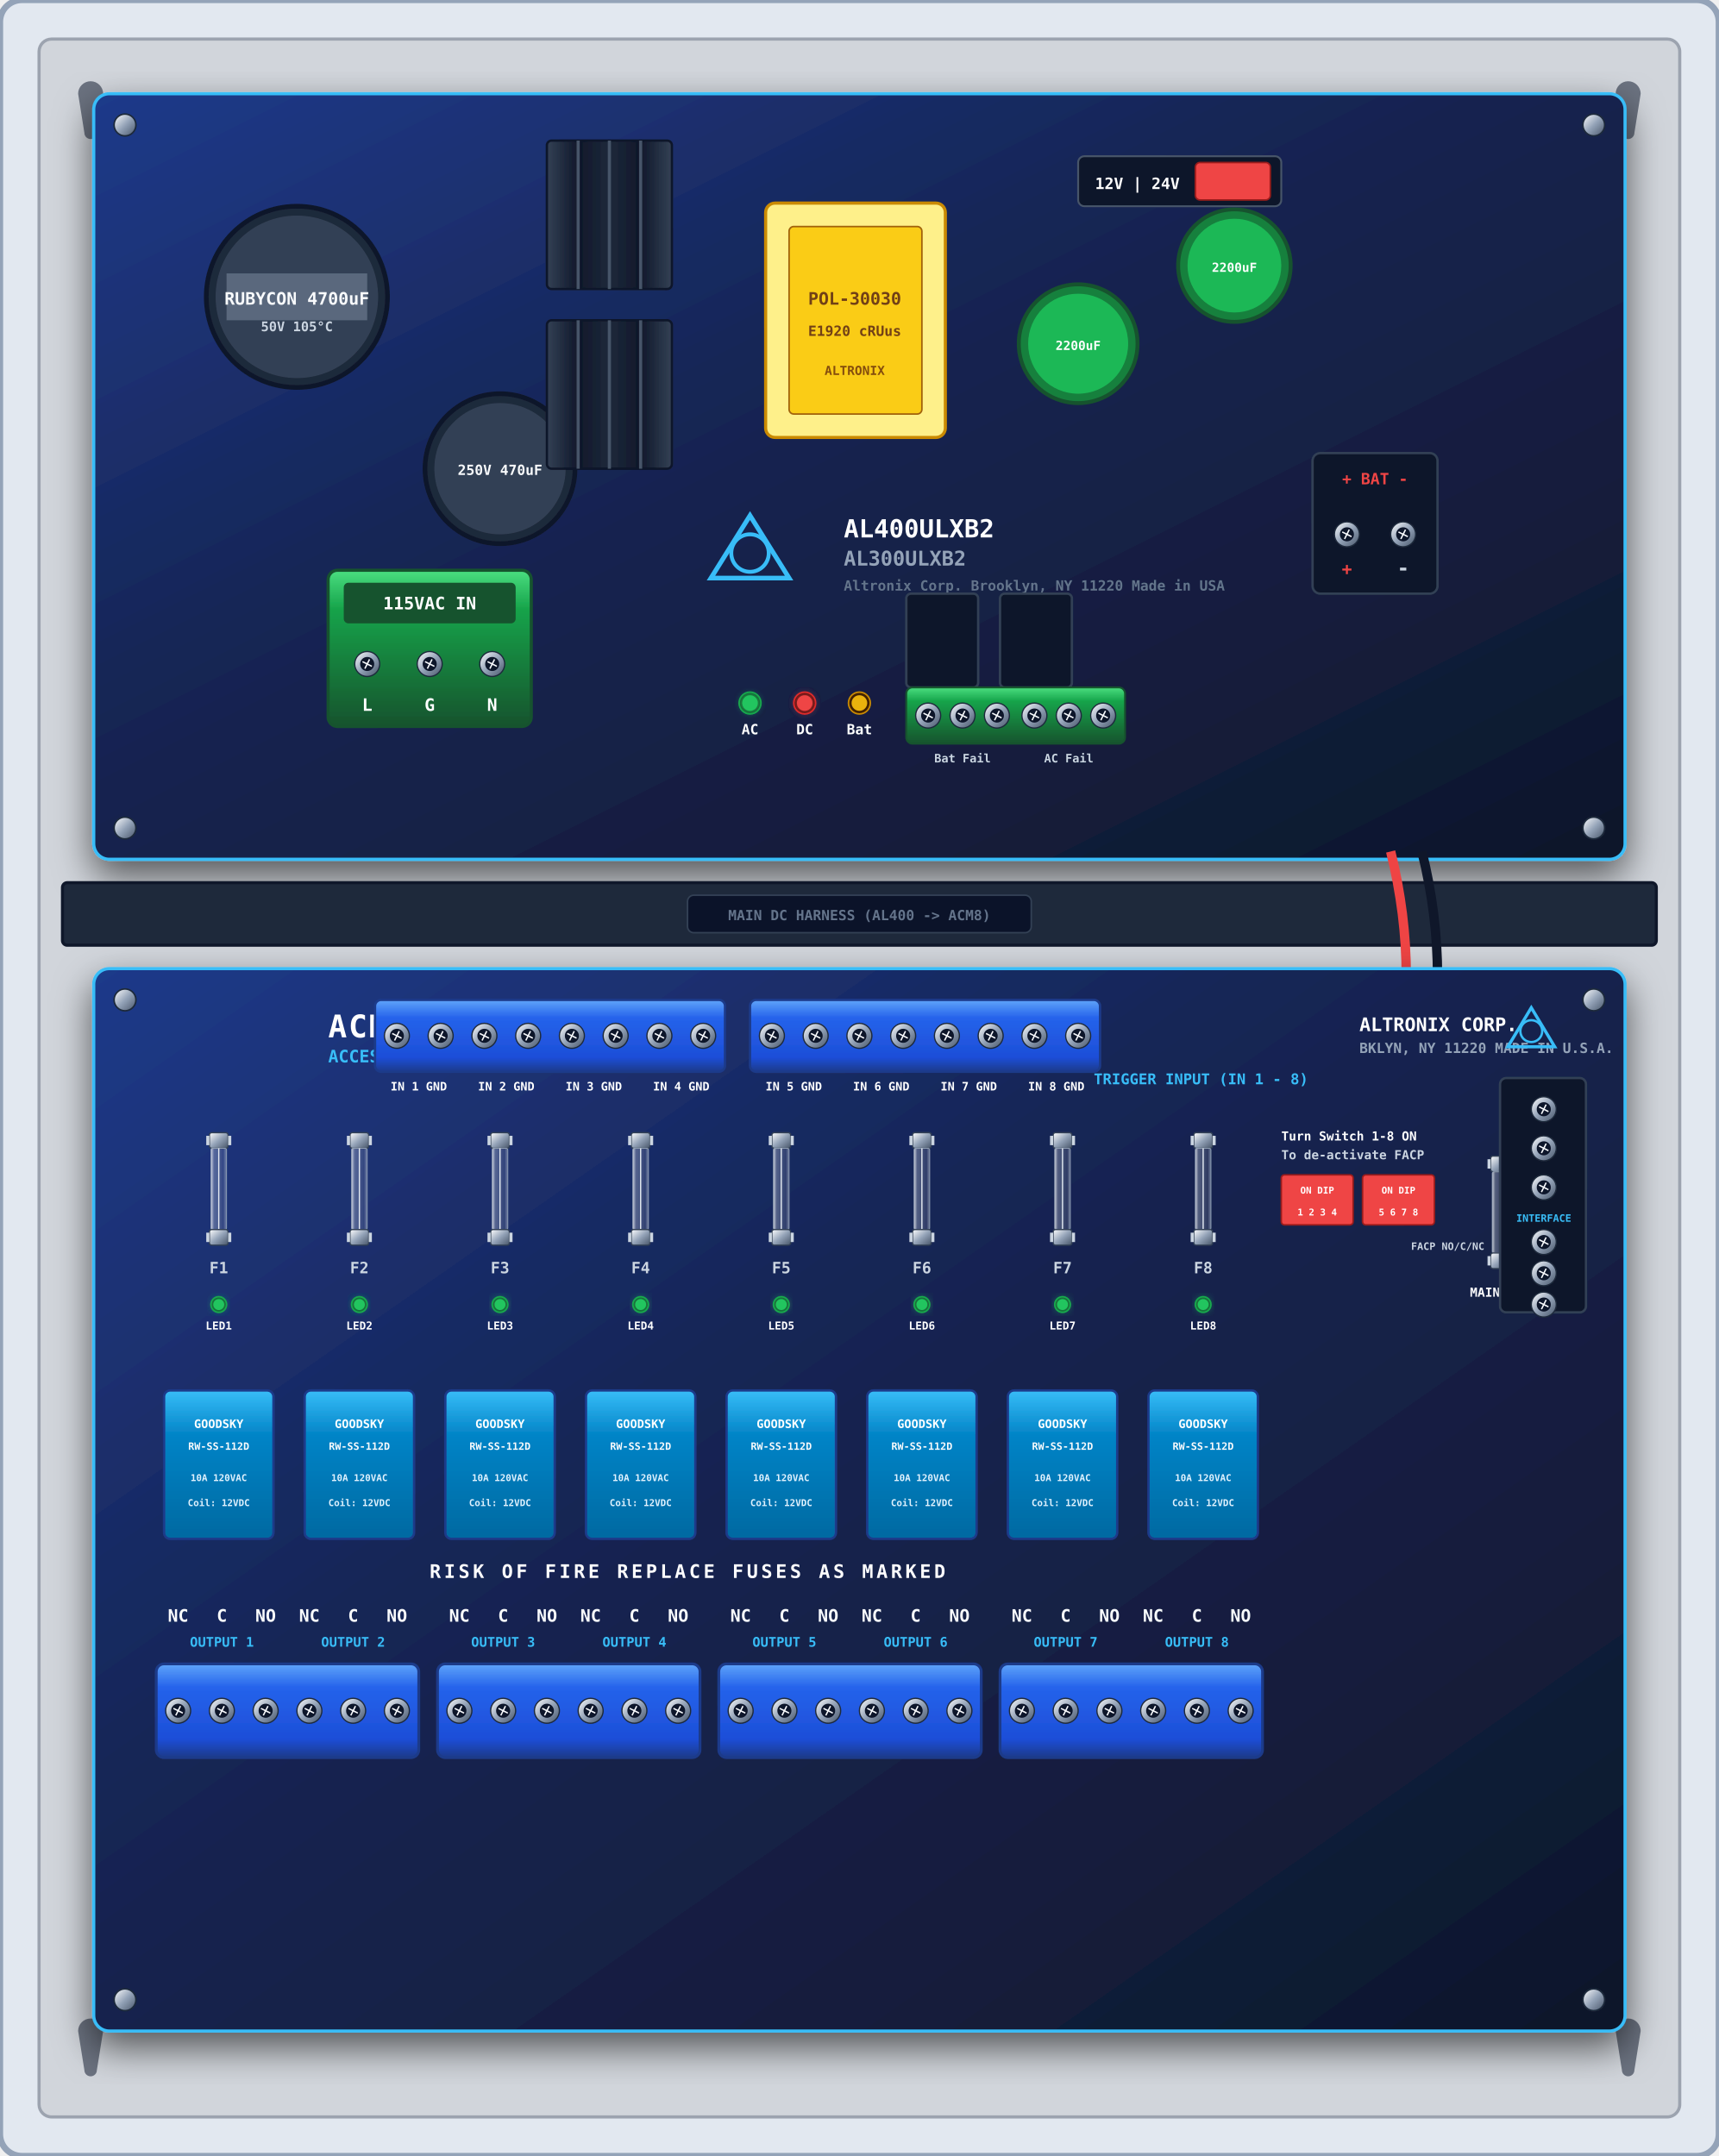
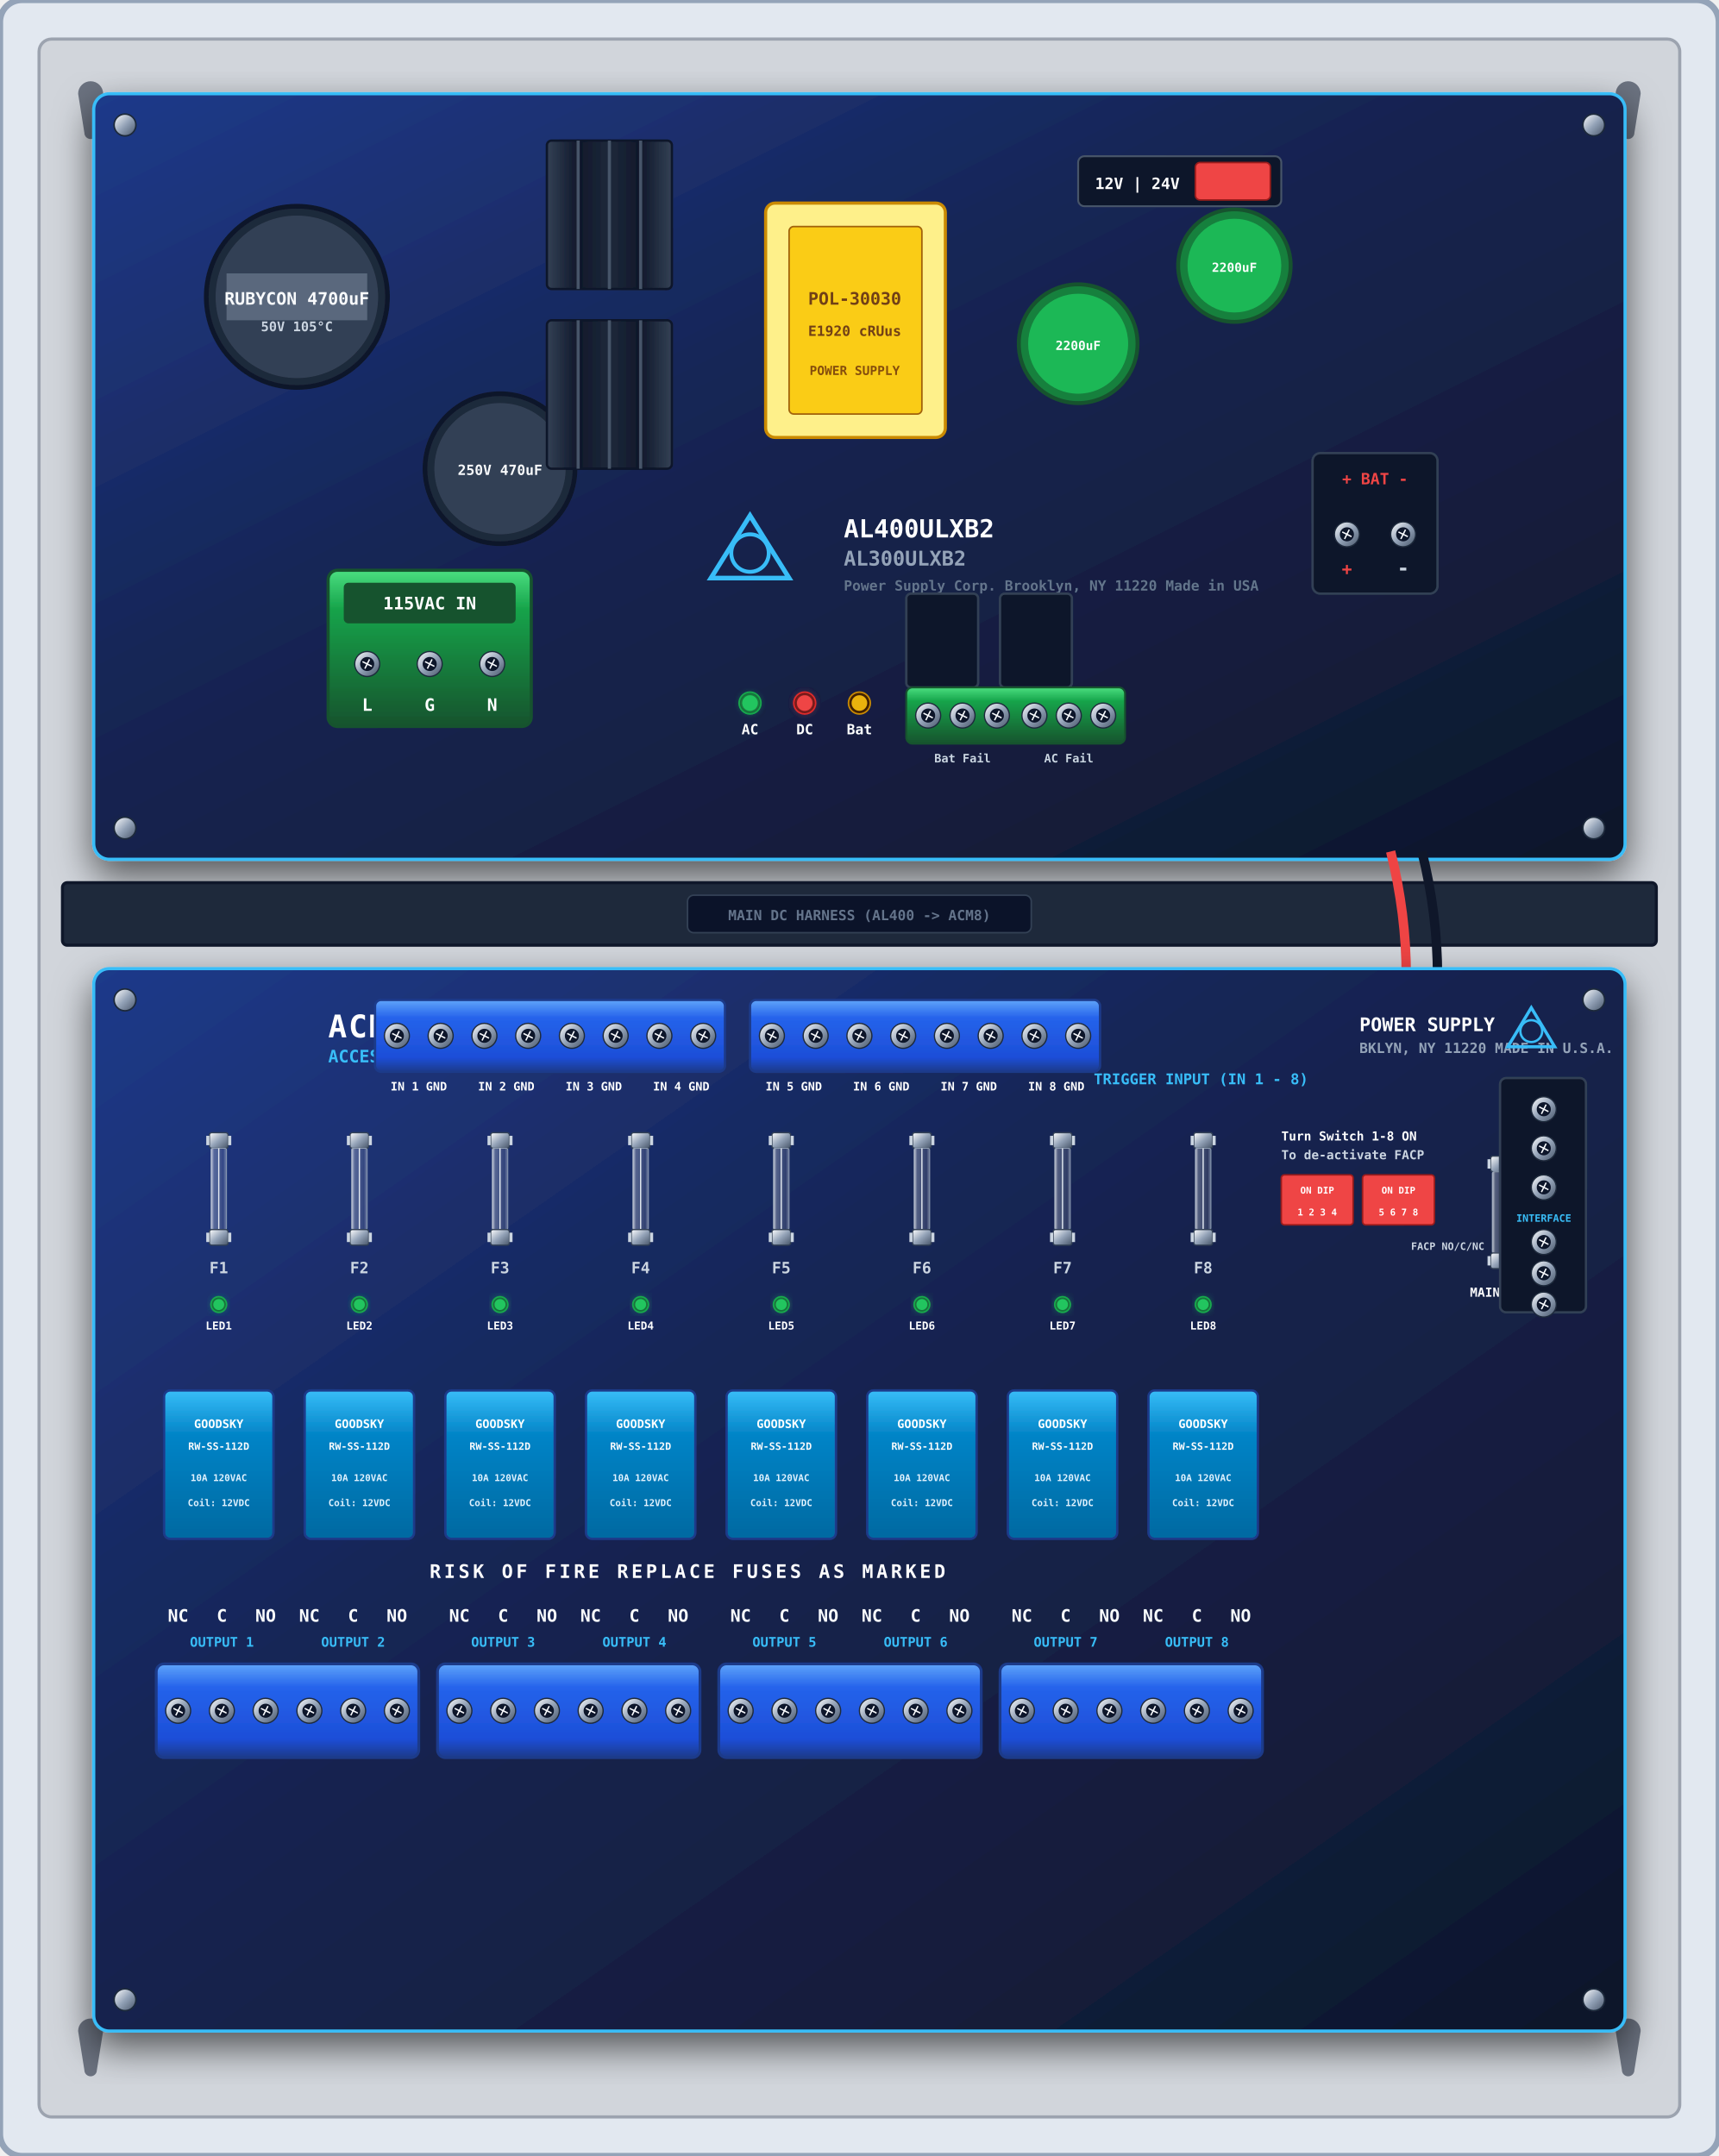
<svg xmlns="http://www.w3.org/2000/svg" xmlns:xlink="http://www.w3.org/1999/xlink" viewBox="0 0 1100 1380" width="1100" height="1380" class="altronix-power-supply-svg">
  <defs>
    <linearGradient id="ps-cabinet-grad" x1="0%" y1="0%" x2="100%" y2="100%">
      <stop offset="0%" stop-color="#cbd5e1" />
      <stop offset="50%" stop-color="#94a3b8" />
      <stop offset="100%" stop-color="#64748b" />
    </linearGradient>
    <linearGradient id="ps-pcb-blue" x1="0%" y1="0%" x2="100%" y2="100%">
      <stop offset="0%" stop-color="#1e3a8a" />
      <stop offset="40%" stop-color="#172554" />
      <stop offset="100%" stop-color="#0f172a" />
    </linearGradient>
    <linearGradient id="ps-blue-relay" x1="0%" y1="0%" x2="0%" y2="100%">
      <stop offset="0%" stop-color="#38bdf8" />
      <stop offset="30%" stop-color="#0284c7" />
      <stop offset="100%" stop-color="#0369a1" />
    </linearGradient>
    <linearGradient id="ps-blue-termblock" x1="0%" y1="0%" x2="0%" y2="100%">
      <stop offset="0%" stop-color="#60a5fa" />
      <stop offset="25%" stop-color="#2563eb" />
      <stop offset="80%" stop-color="#1d4ed8" />
      <stop offset="100%" stop-color="#1e3a8a" />
    </linearGradient>
    <linearGradient id="ps-green-termblock" x1="0%" y1="0%" x2="0%" y2="100%">
      <stop offset="0%" stop-color="#4ade80" />
      <stop offset="25%" stop-color="#16a34a" />
      <stop offset="100%" stop-color="#14532d" />
    </linearGradient>
    <linearGradient id="ps-heatsink" x1="0%" y1="0%" x2="100%" y2="0%">
      <stop offset="0%" stop-color="#334155" />
      <stop offset="25%" stop-color="#0f172a" />
      <stop offset="50%" stop-color="#1e293b" />
      <stop offset="75%" stop-color="#0f172a" />
      <stop offset="100%" stop-color="#334155" />
    </linearGradient>
    <linearGradient id="ps-metal-screw" x1="0%" y1="0%" x2="100%" y2="100%">
      <stop offset="0%" stop-color="#ffffff" />
      <stop offset="50%" stop-color="#94a3b8" />
      <stop offset="100%" stop-color="#475569" />
    </linearGradient>
    <linearGradient id="ps-glass-fuse" x1="0%" y1="0%" x2="100%" y2="0%">
      <stop offset="0%" stop-color="#ffffff" stop-opacity="0.8" />
      <stop offset="20%" stop-color="#e2e8f0" stop-opacity="0.3" />
      <stop offset="80%" stop-color="#ffffff" stop-opacity="0.1" />
      <stop offset="100%" stop-color="#94a3b8" stop-opacity="0.6" />
    </linearGradient>
    <filter id="ps-shadow" x="-5%" y="-5%" width="110%" height="110%">
      <feDropShadow dx="0" dy="10" stdDeviation="12" flood-color="#000000" flood-opacity="0.6" />
    </filter>
    <filter id="ps-led-glow" x="-50%" y="-50%" width="200%" height="200%">
      <feGaussianBlur stdDeviation="3" result="blur" />
      <feComposite in="SourceGraphic" in2="blur" operator="over" />
    </filter>
    <g id="ps-screw-pin">
      <rect x="-11" y="-12" width="22" height="24" rx="2" fill="none" />
      <circle cx="0" cy="0" r="8" fill="url(#ps-metal-screw)" stroke="#1e293b" stroke-width="0.8" />
      <circle cx="0" cy="0" r="4.5" fill="#0b1329" />
      <line x1="-3" y1="-1.5" x2="3" y2="1.5" stroke="#f8fafc" stroke-width="0.9" />
      <line x1="-1.5" y1="3" x2="1.5" y2="-3" stroke="#f8fafc" stroke-width="0.9" />
    </g>
    <g id="ps-fuse-assembly">
      <rect x="-6" y="0" width="12" height="10" rx="1.5" fill="url(#ps-metal-screw)" stroke="#334155" stroke-width="0.8" />
      <rect x="-5" y="10" width="10" height="52" rx="1" fill="url(#ps-glass-fuse)" stroke="#94a3b8" stroke-width="0.5" />
      <line x1="0" y1="10" x2="0" y2="62" stroke="#e2e8f0" stroke-width="0.8" stroke-dasharray="1 0" />
      <rect x="-6" y="62" width="12" height="10" rx="1.5" fill="url(#ps-metal-screw)" stroke="#334155" stroke-width="0.8" />
      <path d="M -8 2 L -6 2 L -6 8 L -8 8 Z M 6 2 L 8 2 L 8 8 L 6 8 Z" fill="#cbd5e1" />
      <path d="M -8 64 L -6 64 L -6 70 L -8 70 Z M 6 64 L 8 64 L 8 70 L 6 70 Z" fill="#cbd5e1" />
    </g>
  </defs>
  <rect width="1100" height="1380" fill="#e2e8f0" rx="14" stroke="#94a3b8" stroke-width="4" />
  <rect x="25" y="25" width="1050" height="1330" fill="#d1d5db" rx="8" stroke="#9ca3af" stroke-width="2" />
  <path d="M 50 60 A 8 8 0 0 1 66 60 L 62 85 A 4 4 0 0 1 54 85 Z" fill="#6b7280" />
  <path d="M 1034 60 A 8 8 0 0 1 1050 60 L 1046 85 A 4 4 0 0 1 1038 85 Z" fill="#6b7280" />
  <path d="M 50 1300 A 8 8 0 0 1 66 1300 L 62 1325 A 4 4 0 0 1 54 1325 Z" fill="#6b7280" />
  <path d="M 1034 1300 A 8 8 0 0 1 1050 1300 L 1046 1325 A 4 4 0 0 1 1038 1325 Z" fill="#6b7280" />
  <g filter="url(#ps-shadow)" transform="translate(60, 60)" id="board-al400-top">
    <rect x="0" y="0" width="980" height="490" rx="10" fill="url(#ps-pcb-blue)" stroke="#38bdf8" stroke-width="2" />
    <circle cx="20" cy="20" r="7" fill="url(#ps-metal-screw)" stroke="#1e293b" />
    <circle cx="960" cy="20" r="7" fill="url(#ps-metal-screw)" stroke="#1e293b" />
    <circle cx="20" cy="470" r="7" fill="url(#ps-metal-screw)" stroke="#1e293b" />
    <circle cx="960" cy="470" r="7" fill="url(#ps-metal-screw)" stroke="#1e293b" />
    <g transform="translate(130, 130)">
      <circle cx="0" cy="0" r="58" fill="#1e293b" stroke="#0f172a" stroke-width="3" />
      <circle cx="0" cy="0" r="52" fill="#334155" />
      <path d="M -45 -15 L 45 -15 L 45 15 L -45 15 Z" fill="#94a3b8" opacity="0.4" />
      <text x="0" y="5" font-family="'JetBrains Mono', monospace" font-size="11" font-weight="900" fill="#f8fafc" text-anchor="middle">RUBYCON 4700uF</text>
      <text x="0" y="22" font-family="'JetBrains Mono', monospace" font-size="8.5" font-weight="700" fill="#cbd5e1" text-anchor="middle">50V 105°C</text>
    </g>
    <g transform="translate(260, 240)">
      <circle cx="0" cy="0" r="48" fill="#1e293b" stroke="#0f172a" stroke-width="3" />
      <circle cx="0" cy="0" r="42" fill="#334155" />
      <text x="0" y="4" font-family="'JetBrains Mono', monospace" font-size="9" font-weight="900" fill="#f8fafc" text-anchor="middle">250V 470uF</text>
    </g>
    <rect x="290" y="30" width="80" height="95" rx="3" fill="url(#ps-heatsink)" stroke="#0f172a" stroke-width="1.5" />
    <line x1="310" y1="30" x2="310" y2="125" stroke="#475569" stroke-width="2" />
    <line x1="330" y1="30" x2="330" y2="125" stroke="#475569" stroke-width="2" />
    <line x1="350" y1="30" x2="350" y2="125" stroke="#475569" stroke-width="2" />
    <rect x="290" y="145" width="80" height="95" rx="3" fill="url(#ps-heatsink)" stroke="#0f172a" stroke-width="1.5" />
    <line x1="310" y1="145" x2="310" y2="240" stroke="#475569" stroke-width="2" />
    <line x1="330" y1="145" x2="330" y2="240" stroke="#475569" stroke-width="2" />
    <line x1="350" y1="145" x2="350" y2="240" stroke="#475569" stroke-width="2" />
    <g transform="translate(430, 70)">
      <rect x="0" y="0" width="115" height="150" rx="6" fill="#fef08a" stroke="#ca8a04" stroke-width="2" />
      <rect x="15" y="15" width="85" height="120" rx="3" fill="#facc15" stroke="#a16207" stroke-width="1" />
      <text x="57" y="65" font-family="'JetBrains Mono', monospace" font-size="11" font-weight="900" fill="#713f12" text-anchor="middle">POL-30030</text>
      <text x="57" y="85" font-family="'JetBrains Mono', monospace" font-size="9" font-weight="700" fill="#713f12" text-anchor="middle">E1920 cRUus</text>
-       <text x="57" y="110" font-family="'JetBrains Mono', monospace" font-size="8" font-weight="700" fill="#854d0e" text-anchor="middle">ALTRONIX</text>
+       <text x="57" y="110" font-family="'JetBrains Mono', monospace" font-size="8" font-weight="700" fill="#854d0e" text-anchor="middle">POWER SUPPLY</text>
    </g>
    <g transform="translate(630, 160)">
      <circle cx="0" cy="0" r="38" fill="#15803d" stroke="#14532d" stroke-width="2.5" />
      <circle cx="0" cy="0" r="32" fill="#22c55e" opacity="0.8" />
      <text x="0" y="4" font-family="'JetBrains Mono', monospace" font-size="8" font-weight="900" fill="#ffffff" text-anchor="middle">2200uF</text>
    </g>
    <g transform="translate(730, 110)">
      <circle cx="0" cy="0" r="36" fill="#15803d" stroke="#14532d" stroke-width="2.5" />
      <circle cx="0" cy="0" r="30" fill="#22c55e" opacity="0.8" />
      <text x="0" y="4" font-family="'JetBrains Mono', monospace" font-size="8" font-weight="900" fill="#ffffff" text-anchor="middle">2200uF</text>
    </g>
    <g transform="translate(630, 40)">
      <rect x="0" y="0" width="130" height="32" rx="4" fill="#0f172a" stroke="#475569" stroke-width="1.2" />
      <rect x="75" y="4" width="48" height="24" rx="3" fill="#ef4444" stroke="#991b1b" stroke-width="1" />
      <text x="65" y="21" font-family="'JetBrains Mono', monospace" font-size="10" font-weight="900" fill="#ffffff" text-anchor="end">12V | 24V</text>
    </g>
    <g transform="translate(380, 260)">
      <polygon points="40,10 65,50 15,50" fill="none" stroke="#38bdf8" stroke-width="3" />
      <circle cx="40" cy="34" r="12" fill="none" stroke="#38bdf8" stroke-width="2.5" />
      <text x="100" y="24" font-family="'JetBrains Mono', monospace" font-size="16" font-weight="900" fill="#ffffff">AL400ULXB2</text>
      <text x="100" y="42" font-family="'JetBrains Mono', monospace" font-size="13" font-weight="800" fill="#94a3b8">AL300ULXB2</text>
-       <text x="100" y="58" font-family="'JetBrains Mono', monospace" font-size="9" font-weight="700" fill="#64748b">Altronix Corp. Brooklyn, NY 11220 Made in USA</text>
+       <text x="100" y="58" font-family="'JetBrains Mono', monospace" font-size="9" font-weight="700" fill="#64748b">Power Supply Corp. Brooklyn, NY 11220 Made in USA</text>
    </g>
    <rect x="520" y="320" width="46" height="60" rx="3" fill="#0f172a" stroke="#334155" stroke-width="1.5" />
    <rect x="580" y="320" width="46" height="60" rx="3" fill="#0f172a" stroke="#334155" stroke-width="1.5" />
    <g transform="translate(420, 390)">
      <circle cx="0" cy="0" r="7" fill="#14532d" stroke="#16a34a" stroke-width="1" />
      <circle cx="0" cy="0" r="5" fill="#22c55e" id="al400-led-ac" filter="url(#ps-led-glow)" />
      <text x="0" y="20" font-family="'JetBrains Mono', monospace" font-size="9" font-weight="800" fill="#ffffff" text-anchor="middle">AC</text>
      <circle cx="35" cy="0" r="7" fill="#450a0a" stroke="#dc2626" stroke-width="1" />
      <circle cx="35" cy="0" r="5" fill="#ef4444" id="al400-led-dc" filter="url(#ps-led-glow)" />
      <text x="35" y="20" font-family="'JetBrains Mono', monospace" font-size="9" font-weight="800" fill="#ffffff" text-anchor="middle">DC</text>
      <circle cx="70" cy="0" r="7" fill="#422006" stroke="#ca8a04" stroke-width="1" />
      <circle cx="70" cy="0" r="5" fill="#eab308" id="al400-led-bat" />
      <text x="70" y="20" font-family="'JetBrains Mono', monospace" font-size="9" font-weight="800" fill="#ffffff" text-anchor="middle">Bat</text>
    </g>
    <g transform="translate(150, 305)">
      <rect x="0" y="0" width="130" height="100" rx="6" fill="url(#ps-green-termblock)" stroke="#14532d" stroke-width="2" />
      <rect x="10" y="8" width="110" height="26" rx="3" fill="#14532d" />
      <text x="65" y="25" font-family="'JetBrains Mono', monospace" font-size="11" font-weight="900" fill="#ffffff" text-anchor="middle">115VAC IN</text>
      <g class="ps-terminal" id="term-ac-l" data-label="AC Line (L)" transform="translate(25, 60)">
        <use href="#ps-screw-pin" xlink:href="#ps-screw-pin" />
      </g>
      <text x="25" y="90" font-family="'JetBrains Mono', monospace" font-size="11" font-weight="900" fill="#ffffff" text-anchor="middle">L</text>
      <g class="ps-terminal" id="term-ac-g" data-label="AC Ground (G)" transform="translate(65, 60)">
        <use href="#ps-screw-pin" xlink:href="#ps-screw-pin" />
      </g>
      <text x="65" y="90" font-family="'JetBrains Mono', monospace" font-size="11" font-weight="900" fill="#ffffff" text-anchor="middle">G</text>
      <g class="ps-terminal" id="term-ac-n" data-label="AC Neutral (N)" transform="translate(105, 60)">
        <use href="#ps-screw-pin" xlink:href="#ps-screw-pin" />
      </g>
      <text x="105" y="90" font-family="'JetBrains Mono', monospace" font-size="11" font-weight="900" fill="#ffffff" text-anchor="middle">N</text>
    </g>
    <g transform="translate(520, 380)">
      <rect x="0" y="0" width="140" height="36" rx="4" fill="url(#ps-green-termblock)" stroke="#14532d" stroke-width="1.2" />
      <g class="ps-terminal" id="term-batfail-nc" data-label="Bat Fail NC" transform="translate(14, 18)">
        <use href="#ps-screw-pin" xlink:href="#ps-screw-pin" />
      </g>
      <g class="ps-terminal" id="term-batfail-c" data-label="Bat Fail C" transform="translate(36, 18)">
        <use href="#ps-screw-pin" xlink:href="#ps-screw-pin" />
      </g>
      <g class="ps-terminal" id="term-batfail-no" data-label="Bat Fail NO" transform="translate(58, 18)">
        <use href="#ps-screw-pin" xlink:href="#ps-screw-pin" />
      </g>
      <g class="ps-terminal" id="term-acfail-nc" data-label="AC Fail NC" transform="translate(82, 18)">
        <use href="#ps-screw-pin" xlink:href="#ps-screw-pin" />
      </g>
      <g class="ps-terminal" id="term-acfail-c" data-label="AC Fail C" transform="translate(104, 18)">
        <use href="#ps-screw-pin" xlink:href="#ps-screw-pin" />
      </g>
      <g class="ps-terminal" id="term-acfail-no" data-label="AC Fail NO" transform="translate(126, 18)">
        <use href="#ps-screw-pin" xlink:href="#ps-screw-pin" />
      </g>
      <text x="36" y="48" font-family="'JetBrains Mono', monospace" font-size="7.5" font-weight="800" fill="#cbd5e1" text-anchor="middle">Bat Fail</text>
      <text x="104" y="48" font-family="'JetBrains Mono', monospace" font-size="7.5" font-weight="800" fill="#cbd5e1" text-anchor="middle">AC Fail</text>
    </g>
    <g transform="translate(780, 230)">
      <rect x="0" y="0" width="80" height="90" rx="5" fill="#0f172a" stroke="#334155" stroke-width="1.5" />
      <text x="40" y="20" font-family="'JetBrains Mono', monospace" font-size="10" font-weight="900" fill="#ef4444" text-anchor="middle">+ BAT -</text>
      <g class="ps-terminal" id="term-bat-pos" data-label="Battery (+)" transform="translate(22, 52)">
        <use href="#ps-screw-pin" xlink:href="#ps-screw-pin" />
      </g>
      <g class="ps-terminal" id="term-bat-neg" data-label="Battery (-)" transform="translate(58, 52)">
        <use href="#ps-screw-pin" xlink:href="#ps-screw-pin" />
      </g>
      <text x="22" y="78" font-family="'JetBrains Mono', monospace" font-size="11" font-weight="900" fill="#ef4444" text-anchor="middle">+</text>
      <text x="58" y="78" font-family="'JetBrains Mono', monospace" font-size="13" font-weight="900" fill="#cbd5e1" text-anchor="middle">-</text>
    </g>
  </g>
  <g transform="translate(40, 565)">
    <rect x="0" y="0" width="1020" height="40" rx="3" fill="#1e293b" stroke="#0f172a" stroke-width="2" />
    <rect x="400" y="8" width="220" height="24" rx="4" fill="#0b1329" stroke="#334155" stroke-width="1" />
    <text x="510" y="24" font-family="'JetBrains Mono', monospace" font-size="9" font-weight="800" fill="#64748b" text-anchor="middle">MAIN DC HARNESS (AL400 -&gt; ACM8)</text>
    <path d="M 850 -20 Q 860 20 860 60" stroke="#ef4444" stroke-width="6" fill="none" />
    <path d="M 870 -20 Q 880 20 880 60" stroke="#0f172a" stroke-width="6" fill="none" />
  </g>
  <g filter="url(#ps-shadow)" transform="translate(60, 620)" id="board-acm8-bottom">
    <rect x="0" y="0" width="980" height="680" rx="10" fill="url(#ps-pcb-blue)" stroke="#38bdf8" stroke-width="2" />
    <circle cx="20" cy="20" r="7" fill="url(#ps-metal-screw)" stroke="#1e293b" />
    <circle cx="960" cy="20" r="7" fill="url(#ps-metal-screw)" stroke="#1e293b" />
    <circle cx="20" cy="660" r="7" fill="url(#ps-metal-screw)" stroke="#1e293b" />
    <circle cx="960" cy="660" r="7" fill="url(#ps-metal-screw)" stroke="#1e293b" />
    <g transform="translate(30, 20)">
      <text x="120" y="24" font-family="'JetBrains Mono', monospace" font-size="20" font-weight="900" fill="#ffffff" letter-spacing="1">ACM8</text>
      <text x="120" y="40" font-family="'JetBrains Mono', monospace" font-size="11" font-weight="800" fill="#38bdf8">ACCESS POWER CONTROLLER</text>
    </g>
    <g transform="translate(670, 20)">
-       <text x="140" y="20" font-family="'JetBrains Mono', monospace" font-size="12" font-weight="900" fill="#ffffff">ALTRONIX CORP.</text>
+       <text x="140" y="20" font-family="'JetBrains Mono', monospace" font-size="12" font-weight="900" fill="#ffffff">POWER SUPPLY</text>
      <text x="140" y="34" font-family="'JetBrains Mono', monospace" font-size="9" font-weight="700" fill="#94a3b8">BKLYN, NY 11220 MADE IN U.S.A.</text>
      <polygon points="250,5 265,30 235,30" fill="none" stroke="#38bdf8" stroke-width="2" />
      <circle cx="250" cy="20" r="7" fill="none" stroke="#38bdf8" stroke-width="1.5" />
    </g>
    <text x="640" y="74" font-family="'JetBrains Mono', monospace" font-size="9.5" font-weight="800" fill="#38bdf8">TRIGGER INPUT (IN 1 - 8)</text>
    <g transform="translate(180, 20)">
      <rect x="0" y="0" width="224" height="46" rx="4" fill="url(#ps-blue-termblock)" stroke="#1e3a8a" stroke-width="1.5" />
      <g class="ps-terminal" id="term-acm8-in1" data-label="ACM8 IN 1" transform="translate(14, 23)">
        <use href="#ps-screw-pin" xlink:href="#ps-screw-pin" />
      </g>
      <g class="ps-terminal" id="term-acm8-gnd1" data-label="ACM8 GND 1" transform="translate(42, 23)">
        <use href="#ps-screw-pin" xlink:href="#ps-screw-pin" />
      </g>
      <g class="ps-terminal" id="term-acm8-in2" data-label="ACM8 IN 2" transform="translate(70, 23)">
        <use href="#ps-screw-pin" xlink:href="#ps-screw-pin" />
      </g>
      <g class="ps-terminal" id="term-acm8-gnd2" data-label="ACM8 GND 2" transform="translate(98, 23)">
        <use href="#ps-screw-pin" xlink:href="#ps-screw-pin" />
      </g>
      <g class="ps-terminal" id="term-acm8-in3" data-label="ACM8 IN 3" transform="translate(126, 23)">
        <use href="#ps-screw-pin" xlink:href="#ps-screw-pin" />
      </g>
      <g class="ps-terminal" id="term-acm8-gnd3" data-label="ACM8 GND 3" transform="translate(154, 23)">
        <use href="#ps-screw-pin" xlink:href="#ps-screw-pin" />
      </g>
      <g class="ps-terminal" id="term-acm8-in4" data-label="ACM8 IN 4" transform="translate(182, 23)">
        <use href="#ps-screw-pin" xlink:href="#ps-screw-pin" />
      </g>
      <g class="ps-terminal" id="term-acm8-gnd4" data-label="ACM8 GND 4" transform="translate(210, 23)">
        <use href="#ps-screw-pin" xlink:href="#ps-screw-pin" />
      </g>
      <text x="28" y="58" font-family="'JetBrains Mono', monospace" font-size="7.5" font-weight="900" fill="#ffffff" text-anchor="middle">IN 1 GND</text>
      <text x="84" y="58" font-family="'JetBrains Mono', monospace" font-size="7.5" font-weight="900" fill="#ffffff" text-anchor="middle">IN 2 GND</text>
      <text x="140" y="58" font-family="'JetBrains Mono', monospace" font-size="7.5" font-weight="900" fill="#ffffff" text-anchor="middle">IN 3 GND</text>
      <text x="196" y="58" font-family="'JetBrains Mono', monospace" font-size="7.5" font-weight="900" fill="#ffffff" text-anchor="middle">IN 4 GND</text>
    </g>
    <g transform="translate(420, 20)">
      <rect x="0" y="0" width="224" height="46" rx="4" fill="url(#ps-blue-termblock)" stroke="#1e3a8a" stroke-width="1.5" />
      <g class="ps-terminal" id="term-acm8-in5" data-label="ACM8 IN 5" transform="translate(14, 23)">
        <use href="#ps-screw-pin" xlink:href="#ps-screw-pin" />
      </g>
      <g class="ps-terminal" id="term-acm8-gnd5" data-label="ACM8 GND 5" transform="translate(42, 23)">
        <use href="#ps-screw-pin" xlink:href="#ps-screw-pin" />
      </g>
      <g class="ps-terminal" id="term-acm8-in6" data-label="ACM8 IN 6" transform="translate(70, 23)">
        <use href="#ps-screw-pin" xlink:href="#ps-screw-pin" />
      </g>
      <g class="ps-terminal" id="term-acm8-gnd6" data-label="ACM8 GND 6" transform="translate(98, 23)">
        <use href="#ps-screw-pin" xlink:href="#ps-screw-pin" />
      </g>
      <g class="ps-terminal" id="term-acm8-in7" data-label="ACM8 IN 7" transform="translate(126, 23)">
        <use href="#ps-screw-pin" xlink:href="#ps-screw-pin" />
      </g>
      <g class="ps-terminal" id="term-acm8-gnd7" data-label="ACM8 GND 7" transform="translate(154, 23)">
        <use href="#ps-screw-pin" xlink:href="#ps-screw-pin" />
      </g>
      <g class="ps-terminal" id="term-acm8-in8" data-label="ACM8 IN 8" transform="translate(182, 23)">
        <use href="#ps-screw-pin" xlink:href="#ps-screw-pin" />
      </g>
      <g class="ps-terminal" id="term-acm8-gnd8" data-label="ACM8 GND 8" transform="translate(210, 23)">
        <use href="#ps-screw-pin" xlink:href="#ps-screw-pin" />
      </g>
      <text x="28" y="58" font-family="'JetBrains Mono', monospace" font-size="7.5" font-weight="900" fill="#ffffff" text-anchor="middle">IN 5 GND</text>
      <text x="84" y="58" font-family="'JetBrains Mono', monospace" font-size="7.5" font-weight="900" fill="#ffffff" text-anchor="middle">IN 6 GND</text>
      <text x="140" y="58" font-family="'JetBrains Mono', monospace" font-size="7.5" font-weight="900" fill="#ffffff" text-anchor="middle">IN 7 GND</text>
      <text x="196" y="58" font-family="'JetBrains Mono', monospace" font-size="7.5" font-weight="900" fill="#ffffff" text-anchor="middle">IN 8 GND</text>
    </g>
    <g transform="translate(45, 95)">
      <g transform="translate(0, 0)">
        <use href="#ps-fuse-assembly" xlink:href="#ps-fuse-assembly" x="35" y="10" />
        <text x="35" y="100" font-family="'JetBrains Mono', monospace" font-size="10" font-weight="900" fill="#cbd5e1" text-anchor="middle">F1</text>
        <circle cx="35" cy="120" r="5" fill="#14532d" stroke="#16a34a" stroke-width="1" />
        <circle cx="35" cy="120" r="3.5" fill="#22c55e" id="acm8-led-1" filter="url(#ps-led-glow)" />
        <text x="35" y="136" font-family="'JetBrains Mono', monospace" font-size="7" font-weight="800" fill="#ffffff" text-anchor="middle">LED1</text>
      </g>
      <g transform="translate(90, 0)">
        <use href="#ps-fuse-assembly" xlink:href="#ps-fuse-assembly" x="35" y="10" />
        <text x="35" y="100" font-family="'JetBrains Mono', monospace" font-size="10" font-weight="900" fill="#cbd5e1" text-anchor="middle">F2</text>
        <circle cx="35" cy="120" r="5" fill="#14532d" stroke="#16a34a" stroke-width="1" />
        <circle cx="35" cy="120" r="3.5" fill="#22c55e" id="acm8-led-2" filter="url(#ps-led-glow)" />
        <text x="35" y="136" font-family="'JetBrains Mono', monospace" font-size="7" font-weight="800" fill="#ffffff" text-anchor="middle">LED2</text>
      </g>
      <g transform="translate(180, 0)">
        <use href="#ps-fuse-assembly" xlink:href="#ps-fuse-assembly" x="35" y="10" />
        <text x="35" y="100" font-family="'JetBrains Mono', monospace" font-size="10" font-weight="900" fill="#cbd5e1" text-anchor="middle">F3</text>
        <circle cx="35" cy="120" r="5" fill="#14532d" stroke="#16a34a" stroke-width="1" />
        <circle cx="35" cy="120" r="3.5" fill="#22c55e" id="acm8-led-3" filter="url(#ps-led-glow)" />
        <text x="35" y="136" font-family="'JetBrains Mono', monospace" font-size="7" font-weight="800" fill="#ffffff" text-anchor="middle">LED3</text>
      </g>
      <g transform="translate(270, 0)">
        <use href="#ps-fuse-assembly" xlink:href="#ps-fuse-assembly" x="35" y="10" />
        <text x="35" y="100" font-family="'JetBrains Mono', monospace" font-size="10" font-weight="900" fill="#cbd5e1" text-anchor="middle">F4</text>
        <circle cx="35" cy="120" r="5" fill="#14532d" stroke="#16a34a" stroke-width="1" />
        <circle cx="35" cy="120" r="3.5" fill="#22c55e" id="acm8-led-4" filter="url(#ps-led-glow)" />
        <text x="35" y="136" font-family="'JetBrains Mono', monospace" font-size="7" font-weight="800" fill="#ffffff" text-anchor="middle">LED4</text>
      </g>
      <g transform="translate(360, 0)">
        <use href="#ps-fuse-assembly" xlink:href="#ps-fuse-assembly" x="35" y="10" />
        <text x="35" y="100" font-family="'JetBrains Mono', monospace" font-size="10" font-weight="900" fill="#cbd5e1" text-anchor="middle">F5</text>
        <circle cx="35" cy="120" r="5" fill="#14532d" stroke="#16a34a" stroke-width="1" />
        <circle cx="35" cy="120" r="3.5" fill="#22c55e" id="acm8-led-5" filter="url(#ps-led-glow)" />
        <text x="35" y="136" font-family="'JetBrains Mono', monospace" font-size="7" font-weight="800" fill="#ffffff" text-anchor="middle">LED5</text>
      </g>
      <g transform="translate(450, 0)">
        <use href="#ps-fuse-assembly" xlink:href="#ps-fuse-assembly" x="35" y="10" />
        <text x="35" y="100" font-family="'JetBrains Mono', monospace" font-size="10" font-weight="900" fill="#cbd5e1" text-anchor="middle">F6</text>
        <circle cx="35" cy="120" r="5" fill="#14532d" stroke="#16a34a" stroke-width="1" />
        <circle cx="35" cy="120" r="3.5" fill="#22c55e" id="acm8-led-6" filter="url(#ps-led-glow)" />
        <text x="35" y="136" font-family="'JetBrains Mono', monospace" font-size="7" font-weight="800" fill="#ffffff" text-anchor="middle">LED6</text>
      </g>
      <g transform="translate(540, 0)">
        <use href="#ps-fuse-assembly" xlink:href="#ps-fuse-assembly" x="35" y="10" />
        <text x="35" y="100" font-family="'JetBrains Mono', monospace" font-size="10" font-weight="900" fill="#cbd5e1" text-anchor="middle">F7</text>
        <circle cx="35" cy="120" r="5" fill="#14532d" stroke="#16a34a" stroke-width="1" />
        <circle cx="35" cy="120" r="3.5" fill="#22c55e" id="acm8-led-7" filter="url(#ps-led-glow)" />
        <text x="35" y="136" font-family="'JetBrains Mono', monospace" font-size="7" font-weight="800" fill="#ffffff" text-anchor="middle">LED7</text>
      </g>
      <g transform="translate(630, 0)">
        <use href="#ps-fuse-assembly" xlink:href="#ps-fuse-assembly" x="35" y="10" />
        <text x="35" y="100" font-family="'JetBrains Mono', monospace" font-size="10" font-weight="900" fill="#cbd5e1" text-anchor="middle">F8</text>
        <circle cx="35" cy="120" r="5" fill="#14532d" stroke="#16a34a" stroke-width="1" />
        <circle cx="35" cy="120" r="3.5" fill="#22c55e" id="acm8-led-8" filter="url(#ps-led-glow)" />
        <text x="35" y="136" font-family="'JetBrains Mono', monospace" font-size="7" font-weight="800" fill="#ffffff" text-anchor="middle">LED8</text>
      </g>
    </g>
    <g transform="translate(760, 100)">
      <text x="0" y="10" font-family="'JetBrains Mono', monospace" font-size="8" font-weight="800" fill="#ffffff">Turn Switch 1-8 ON</text>
      <text x="0" y="22" font-family="'JetBrains Mono', monospace" font-size="8" font-weight="800" fill="#cbd5e1">To de-activate FACP</text>
      <rect x="0" y="32" width="46" height="32" rx="2" fill="#ef4444" stroke="#991b1b" stroke-width="1" />
      <rect x="52" y="32" width="46" height="32" rx="2" fill="#ef4444" stroke="#991b1b" stroke-width="1" />
      <text x="23" y="44" font-family="'JetBrains Mono', monospace" font-size="6" font-weight="900" fill="#ffffff" text-anchor="middle">ON DIP</text>
      <text x="75" y="44" font-family="'JetBrains Mono', monospace" font-size="6" font-weight="900" fill="#ffffff" text-anchor="middle">ON DIP</text>
      <text x="23" y="58" font-family="'JetBrains Mono', monospace" font-size="6" font-weight="900" fill="#ffffff" text-anchor="middle">1 2 3 4</text>
      <text x="75" y="58" font-family="'JetBrains Mono', monospace" font-size="6" font-weight="900" fill="#ffffff" text-anchor="middle">5 6 7 8</text>
      <g transform="translate(130, 0)">
        <use href="#ps-fuse-assembly" xlink:href="#ps-fuse-assembly" x="10" y="20" />
        <text x="10" y="110" font-family="'JetBrains Mono', monospace" font-size="8" font-weight="900" fill="#ffffff" text-anchor="middle">MAIN 10A</text>
      </g>
    </g>
    <g transform="translate(900, 70)">
      <rect x="0" y="0" width="55" height="150" rx="4" fill="#0f172a" stroke="#334155" stroke-width="1.5" />
      <g class="ps-terminal" id="term-facp-pos" data-label="FACP Interface (+)" transform="translate(28, 20)">
        <use href="#ps-screw-pin" xlink:href="#ps-screw-pin" />
      </g>
      <g class="ps-terminal" id="term-facp-in" data-label="FACP Interface (IN)" transform="translate(28, 45)">
        <use href="#ps-screw-pin" xlink:href="#ps-screw-pin" />
      </g>
      <g class="ps-terminal" id="term-facp-neg" data-label="FACP Interface (-)" transform="translate(28, 70)">
        <use href="#ps-screw-pin" xlink:href="#ps-screw-pin" />
      </g>
      <text x="28" y="92" font-family="'JetBrains Mono', monospace" font-size="6.5" font-weight="900" fill="#38bdf8" text-anchor="middle">INTERFACE</text>
      <g class="ps-terminal" id="term-facp-no" data-label="FACP Relay NO" transform="translate(28, 105)">
        <use href="#ps-screw-pin" xlink:href="#ps-screw-pin" />
      </g>
      <g class="ps-terminal" id="term-facp-c" data-label="FACP Relay C" transform="translate(28, 125)">
        <use href="#ps-screw-pin" xlink:href="#ps-screw-pin" />
      </g>
      <g class="ps-terminal" id="term-facp-nc" data-label="FACP Relay NC" transform="translate(28, 145)">
        <use href="#ps-screw-pin" xlink:href="#ps-screw-pin" />
      </g>
      <text x="-10" y="110" font-family="'JetBrains Mono', monospace" font-size="6.5" font-weight="800" fill="#cbd5e1" text-anchor="end">FACP NO/C/NC</text>
    </g>
    <g transform="translate(45, 270)">
      <g transform="translate(0, 0)">
        <rect x="0" y="0" width="70" height="95" rx="4" fill="url(#ps-blue-relay)" stroke="#1e3a8a" stroke-width="1.5" />
        <text x="35" y="24" font-family="'JetBrains Mono', monospace" font-size="7.5" font-weight="900" fill="#ffffff" text-anchor="middle">GOODSKY</text>
        <text x="35" y="38" font-family="'JetBrains Mono', monospace" font-size="6.5" font-weight="800" fill="#f8fafc" text-anchor="middle">RW-SS-112D</text>
        <text x="35" y="58" font-family="'JetBrains Mono', monospace" font-size="6" font-weight="700" fill="#e0f2fe" text-anchor="middle">10A 120VAC</text>
        <text x="35" y="74" font-family="'JetBrains Mono', monospace" font-size="6" font-weight="700" fill="#e0f2fe" text-anchor="middle">Coil: 12VDC</text>
      </g>
      <g transform="translate(90, 0)">
        <rect x="0" y="0" width="70" height="95" rx="4" fill="url(#ps-blue-relay)" stroke="#1e3a8a" stroke-width="1.5" />
        <text x="35" y="24" font-family="'JetBrains Mono', monospace" font-size="7.5" font-weight="900" fill="#ffffff" text-anchor="middle">GOODSKY</text>
        <text x="35" y="38" font-family="'JetBrains Mono', monospace" font-size="6.5" font-weight="800" fill="#f8fafc" text-anchor="middle">RW-SS-112D</text>
        <text x="35" y="58" font-family="'JetBrains Mono', monospace" font-size="6" font-weight="700" fill="#e0f2fe" text-anchor="middle">10A 120VAC</text>
        <text x="35" y="74" font-family="'JetBrains Mono', monospace" font-size="6" font-weight="700" fill="#e0f2fe" text-anchor="middle">Coil: 12VDC</text>
      </g>
      <g transform="translate(180, 0)">
        <rect x="0" y="0" width="70" height="95" rx="4" fill="url(#ps-blue-relay)" stroke="#1e3a8a" stroke-width="1.5" />
        <text x="35" y="24" font-family="'JetBrains Mono', monospace" font-size="7.5" font-weight="900" fill="#ffffff" text-anchor="middle">GOODSKY</text>
        <text x="35" y="38" font-family="'JetBrains Mono', monospace" font-size="6.5" font-weight="800" fill="#f8fafc" text-anchor="middle">RW-SS-112D</text>
        <text x="35" y="58" font-family="'JetBrains Mono', monospace" font-size="6" font-weight="700" fill="#e0f2fe" text-anchor="middle">10A 120VAC</text>
        <text x="35" y="74" font-family="'JetBrains Mono', monospace" font-size="6" font-weight="700" fill="#e0f2fe" text-anchor="middle">Coil: 12VDC</text>
      </g>
      <g transform="translate(270, 0)">
        <rect x="0" y="0" width="70" height="95" rx="4" fill="url(#ps-blue-relay)" stroke="#1e3a8a" stroke-width="1.5" />
        <text x="35" y="24" font-family="'JetBrains Mono', monospace" font-size="7.5" font-weight="900" fill="#ffffff" text-anchor="middle">GOODSKY</text>
        <text x="35" y="38" font-family="'JetBrains Mono', monospace" font-size="6.5" font-weight="800" fill="#f8fafc" text-anchor="middle">RW-SS-112D</text>
        <text x="35" y="58" font-family="'JetBrains Mono', monospace" font-size="6" font-weight="700" fill="#e0f2fe" text-anchor="middle">10A 120VAC</text>
        <text x="35" y="74" font-family="'JetBrains Mono', monospace" font-size="6" font-weight="700" fill="#e0f2fe" text-anchor="middle">Coil: 12VDC</text>
      </g>
      <g transform="translate(360, 0)">
        <rect x="0" y="0" width="70" height="95" rx="4" fill="url(#ps-blue-relay)" stroke="#1e3a8a" stroke-width="1.5" />
        <text x="35" y="24" font-family="'JetBrains Mono', monospace" font-size="7.5" font-weight="900" fill="#ffffff" text-anchor="middle">GOODSKY</text>
        <text x="35" y="38" font-family="'JetBrains Mono', monospace" font-size="6.5" font-weight="800" fill="#f8fafc" text-anchor="middle">RW-SS-112D</text>
        <text x="35" y="58" font-family="'JetBrains Mono', monospace" font-size="6" font-weight="700" fill="#e0f2fe" text-anchor="middle">10A 120VAC</text>
        <text x="35" y="74" font-family="'JetBrains Mono', monospace" font-size="6" font-weight="700" fill="#e0f2fe" text-anchor="middle">Coil: 12VDC</text>
      </g>
      <g transform="translate(450, 0)">
        <rect x="0" y="0" width="70" height="95" rx="4" fill="url(#ps-blue-relay)" stroke="#1e3a8a" stroke-width="1.5" />
        <text x="35" y="24" font-family="'JetBrains Mono', monospace" font-size="7.5" font-weight="900" fill="#ffffff" text-anchor="middle">GOODSKY</text>
        <text x="35" y="38" font-family="'JetBrains Mono', monospace" font-size="6.5" font-weight="800" fill="#f8fafc" text-anchor="middle">RW-SS-112D</text>
        <text x="35" y="58" font-family="'JetBrains Mono', monospace" font-size="6" font-weight="700" fill="#e0f2fe" text-anchor="middle">10A 120VAC</text>
        <text x="35" y="74" font-family="'JetBrains Mono', monospace" font-size="6" font-weight="700" fill="#e0f2fe" text-anchor="middle">Coil: 12VDC</text>
      </g>
      <g transform="translate(540, 0)">
        <rect x="0" y="0" width="70" height="95" rx="4" fill="url(#ps-blue-relay)" stroke="#1e3a8a" stroke-width="1.5" />
        <text x="35" y="24" font-family="'JetBrains Mono', monospace" font-size="7.5" font-weight="900" fill="#ffffff" text-anchor="middle">GOODSKY</text>
        <text x="35" y="38" font-family="'JetBrains Mono', monospace" font-size="6.5" font-weight="800" fill="#f8fafc" text-anchor="middle">RW-SS-112D</text>
        <text x="35" y="58" font-family="'JetBrains Mono', monospace" font-size="6" font-weight="700" fill="#e0f2fe" text-anchor="middle">10A 120VAC</text>
        <text x="35" y="74" font-family="'JetBrains Mono', monospace" font-size="6" font-weight="700" fill="#e0f2fe" text-anchor="middle">Coil: 12VDC</text>
      </g>
      <g transform="translate(630, 0)">
        <rect x="0" y="0" width="70" height="95" rx="4" fill="url(#ps-blue-relay)" stroke="#1e3a8a" stroke-width="1.5" />
        <text x="35" y="24" font-family="'JetBrains Mono', monospace" font-size="7.5" font-weight="900" fill="#ffffff" text-anchor="middle">GOODSKY</text>
        <text x="35" y="38" font-family="'JetBrains Mono', monospace" font-size="6.5" font-weight="800" fill="#f8fafc" text-anchor="middle">RW-SS-112D</text>
        <text x="35" y="58" font-family="'JetBrains Mono', monospace" font-size="6" font-weight="700" fill="#e0f2fe" text-anchor="middle">10A 120VAC</text>
        <text x="35" y="74" font-family="'JetBrains Mono', monospace" font-size="6" font-weight="700" fill="#e0f2fe" text-anchor="middle">Coil: 12VDC</text>
      </g>
    </g>
    <text x="380" y="390" font-family="'JetBrains Mono', monospace" font-size="12" font-weight="900" fill="#ffffff" text-anchor="middle" letter-spacing="2">RISK OF FIRE REPLACE FUSES AS MARKED</text>
    <g transform="translate(40, 408)">
      <text x="14" y="10" font-family="'JetBrains Mono', monospace" font-size="11" font-weight="900" fill="#f8fafc" text-anchor="middle">NC</text>
      <text x="42" y="10" font-family="'JetBrains Mono', monospace" font-size="11" font-weight="900" fill="#f8fafc" text-anchor="middle">C</text>
      <text x="70" y="10" font-family="'JetBrains Mono', monospace" font-size="11" font-weight="900" fill="#f8fafc" text-anchor="middle">NO</text>
      <text x="42" y="26" font-family="'JetBrains Mono', monospace" font-size="8.5" font-weight="800" fill="#38bdf8" text-anchor="middle">OUTPUT 1</text>
      <text x="98" y="10" font-family="'JetBrains Mono', monospace" font-size="11" font-weight="900" fill="#f8fafc" text-anchor="middle">NC</text>
      <text x="126" y="10" font-family="'JetBrains Mono', monospace" font-size="11" font-weight="900" fill="#f8fafc" text-anchor="middle">C</text>
      <text x="154" y="10" font-family="'JetBrains Mono', monospace" font-size="11" font-weight="900" fill="#f8fafc" text-anchor="middle">NO</text>
      <text x="126" y="26" font-family="'JetBrains Mono', monospace" font-size="8.5" font-weight="800" fill="#38bdf8" text-anchor="middle">OUTPUT 2</text>
    </g>
    <g transform="translate(220, 408)">
      <text x="14" y="10" font-family="'JetBrains Mono', monospace" font-size="11" font-weight="900" fill="#f8fafc" text-anchor="middle">NC</text>
      <text x="42" y="10" font-family="'JetBrains Mono', monospace" font-size="11" font-weight="900" fill="#f8fafc" text-anchor="middle">C</text>
      <text x="70" y="10" font-family="'JetBrains Mono', monospace" font-size="11" font-weight="900" fill="#f8fafc" text-anchor="middle">NO</text>
      <text x="42" y="26" font-family="'JetBrains Mono', monospace" font-size="8.5" font-weight="800" fill="#38bdf8" text-anchor="middle">OUTPUT 3</text>
      <text x="98" y="10" font-family="'JetBrains Mono', monospace" font-size="11" font-weight="900" fill="#f8fafc" text-anchor="middle">NC</text>
      <text x="126" y="10" font-family="'JetBrains Mono', monospace" font-size="11" font-weight="900" fill="#f8fafc" text-anchor="middle">C</text>
      <text x="154" y="10" font-family="'JetBrains Mono', monospace" font-size="11" font-weight="900" fill="#f8fafc" text-anchor="middle">NO</text>
      <text x="126" y="26" font-family="'JetBrains Mono', monospace" font-size="8.5" font-weight="800" fill="#38bdf8" text-anchor="middle">OUTPUT 4</text>
    </g>
    <g transform="translate(400, 408)">
      <text x="14" y="10" font-family="'JetBrains Mono', monospace" font-size="11" font-weight="900" fill="#f8fafc" text-anchor="middle">NC</text>
      <text x="42" y="10" font-family="'JetBrains Mono', monospace" font-size="11" font-weight="900" fill="#f8fafc" text-anchor="middle">C</text>
      <text x="70" y="10" font-family="'JetBrains Mono', monospace" font-size="11" font-weight="900" fill="#f8fafc" text-anchor="middle">NO</text>
      <text x="42" y="26" font-family="'JetBrains Mono', monospace" font-size="8.5" font-weight="800" fill="#38bdf8" text-anchor="middle">OUTPUT 5</text>
      <text x="98" y="10" font-family="'JetBrains Mono', monospace" font-size="11" font-weight="900" fill="#f8fafc" text-anchor="middle">NC</text>
      <text x="126" y="10" font-family="'JetBrains Mono', monospace" font-size="11" font-weight="900" fill="#f8fafc" text-anchor="middle">C</text>
      <text x="154" y="10" font-family="'JetBrains Mono', monospace" font-size="11" font-weight="900" fill="#f8fafc" text-anchor="middle">NO</text>
      <text x="126" y="26" font-family="'JetBrains Mono', monospace" font-size="8.5" font-weight="800" fill="#38bdf8" text-anchor="middle">OUTPUT 6</text>
    </g>
    <g transform="translate(580, 408)">
      <text x="14" y="10" font-family="'JetBrains Mono', monospace" font-size="11" font-weight="900" fill="#f8fafc" text-anchor="middle">NC</text>
      <text x="42" y="10" font-family="'JetBrains Mono', monospace" font-size="11" font-weight="900" fill="#f8fafc" text-anchor="middle">C</text>
      <text x="70" y="10" font-family="'JetBrains Mono', monospace" font-size="11" font-weight="900" fill="#f8fafc" text-anchor="middle">NO</text>
      <text x="42" y="26" font-family="'JetBrains Mono', monospace" font-size="8.5" font-weight="800" fill="#38bdf8" text-anchor="middle">OUTPUT 7</text>
      <text x="98" y="10" font-family="'JetBrains Mono', monospace" font-size="11" font-weight="900" fill="#f8fafc" text-anchor="middle">NC</text>
      <text x="126" y="10" font-family="'JetBrains Mono', monospace" font-size="11" font-weight="900" fill="#f8fafc" text-anchor="middle">C</text>
      <text x="154" y="10" font-family="'JetBrains Mono', monospace" font-size="11" font-weight="900" fill="#f8fafc" text-anchor="middle">NO</text>
      <text x="126" y="26" font-family="'JetBrains Mono', monospace" font-size="8.5" font-weight="800" fill="#38bdf8" text-anchor="middle">OUTPUT 8</text>
    </g>
    <g transform="translate(40, 445)">
      <rect x="0" y="0" width="168" height="60" rx="5" fill="url(#ps-blue-termblock)" stroke="#1e3a8a" stroke-width="1.8" />
      <g class="ps-terminal" id="term-acm8-out1-nc" data-label="OUT 1 NC" transform="translate(14, 30)">
        <use href="#ps-screw-pin" xlink:href="#ps-screw-pin" />
      </g>
      <g class="ps-terminal" id="term-acm8-out1-c" data-label="OUT 1 COM" transform="translate(42, 30)">
        <use href="#ps-screw-pin" xlink:href="#ps-screw-pin" />
      </g>
      <g class="ps-terminal" id="term-acm8-out1-no" data-label="OUT 1 NO" transform="translate(70, 30)">
        <use href="#ps-screw-pin" xlink:href="#ps-screw-pin" />
      </g>
      <g class="ps-terminal" id="term-acm8-out2-nc" data-label="OUT 2 NC" transform="translate(98, 30)">
        <use href="#ps-screw-pin" xlink:href="#ps-screw-pin" />
      </g>
      <g class="ps-terminal" id="term-acm8-out2-c" data-label="OUT 2 COM" transform="translate(126, 30)">
        <use href="#ps-screw-pin" xlink:href="#ps-screw-pin" />
      </g>
      <g class="ps-terminal" id="term-acm8-out2-no" data-label="OUT 2 NO" transform="translate(154, 30)">
        <use href="#ps-screw-pin" xlink:href="#ps-screw-pin" />
      </g>
    </g>
    <g transform="translate(220, 445)">
      <rect x="0" y="0" width="168" height="60" rx="5" fill="url(#ps-blue-termblock)" stroke="#1e3a8a" stroke-width="1.8" />
      <g class="ps-terminal" id="term-acm8-out3-nc" data-label="OUT 3 NC" transform="translate(14, 30)">
        <use href="#ps-screw-pin" xlink:href="#ps-screw-pin" />
      </g>
      <g class="ps-terminal" id="term-acm8-out3-c" data-label="OUT 3 COM" transform="translate(42, 30)">
        <use href="#ps-screw-pin" xlink:href="#ps-screw-pin" />
      </g>
      <g class="ps-terminal" id="term-acm8-out3-no" data-label="OUT 3 NO" transform="translate(70, 30)">
        <use href="#ps-screw-pin" xlink:href="#ps-screw-pin" />
      </g>
      <g class="ps-terminal" id="term-acm8-out4-nc" data-label="OUT 4 NC" transform="translate(98, 30)">
        <use href="#ps-screw-pin" xlink:href="#ps-screw-pin" />
      </g>
      <g class="ps-terminal" id="term-acm8-out4-c" data-label="OUT 4 COM" transform="translate(126, 30)">
        <use href="#ps-screw-pin" xlink:href="#ps-screw-pin" />
      </g>
      <g class="ps-terminal" id="term-acm8-out4-no" data-label="OUT 4 NO" transform="translate(154, 30)">
        <use href="#ps-screw-pin" xlink:href="#ps-screw-pin" />
      </g>
    </g>
    <g transform="translate(400, 445)">
      <rect x="0" y="0" width="168" height="60" rx="5" fill="url(#ps-blue-termblock)" stroke="#1e3a8a" stroke-width="1.8" />
      <g class="ps-terminal" id="term-acm8-out5-nc" data-label="OUT 5 NC" transform="translate(14, 30)">
        <use href="#ps-screw-pin" xlink:href="#ps-screw-pin" />
      </g>
      <g class="ps-terminal" id="term-acm8-out5-c" data-label="OUT 5 COM" transform="translate(42, 30)">
        <use href="#ps-screw-pin" xlink:href="#ps-screw-pin" />
      </g>
      <g class="ps-terminal" id="term-acm8-out5-no" data-label="OUT 5 NO" transform="translate(70, 30)">
        <use href="#ps-screw-pin" xlink:href="#ps-screw-pin" />
      </g>
      <g class="ps-terminal" id="term-acm8-out6-nc" data-label="OUT 6 NC" transform="translate(98, 30)">
        <use href="#ps-screw-pin" xlink:href="#ps-screw-pin" />
      </g>
      <g class="ps-terminal" id="term-acm8-out6-c" data-label="OUT 6 COM" transform="translate(126, 30)">
        <use href="#ps-screw-pin" xlink:href="#ps-screw-pin" />
      </g>
      <g class="ps-terminal" id="term-acm8-out6-no" data-label="OUT 6 NO" transform="translate(154, 30)">
        <use href="#ps-screw-pin" xlink:href="#ps-screw-pin" />
      </g>
    </g>
    <g transform="translate(580, 445)">
      <rect x="0" y="0" width="168" height="60" rx="5" fill="url(#ps-blue-termblock)" stroke="#1e3a8a" stroke-width="1.8" />
      <g class="ps-terminal" id="term-acm8-out7-nc" data-label="OUT 7 NC" transform="translate(14, 30)">
        <use href="#ps-screw-pin" xlink:href="#ps-screw-pin" />
      </g>
      <g class="ps-terminal" id="term-acm8-out7-c" data-label="OUT 7 COM" transform="translate(42, 30)">
        <use href="#ps-screw-pin" xlink:href="#ps-screw-pin" />
      </g>
      <g class="ps-terminal" id="term-acm8-out7-no" data-label="OUT 7 NO" transform="translate(70, 30)">
        <use href="#ps-screw-pin" xlink:href="#ps-screw-pin" />
      </g>
      <g class="ps-terminal" id="term-acm8-out8-nc" data-label="OUT 8 NC" transform="translate(98, 30)">
        <use href="#ps-screw-pin" xlink:href="#ps-screw-pin" />
      </g>
      <g class="ps-terminal" id="term-acm8-out8-c" data-label="OUT 8 COM" transform="translate(126, 30)">
        <use href="#ps-screw-pin" xlink:href="#ps-screw-pin" />
      </g>
      <g class="ps-terminal" id="term-acm8-out8-no" data-label="OUT 8 NO" transform="translate(154, 30)">
        <use href="#ps-screw-pin" xlink:href="#ps-screw-pin" />
      </g>
    </g>
  </g>
</svg>
